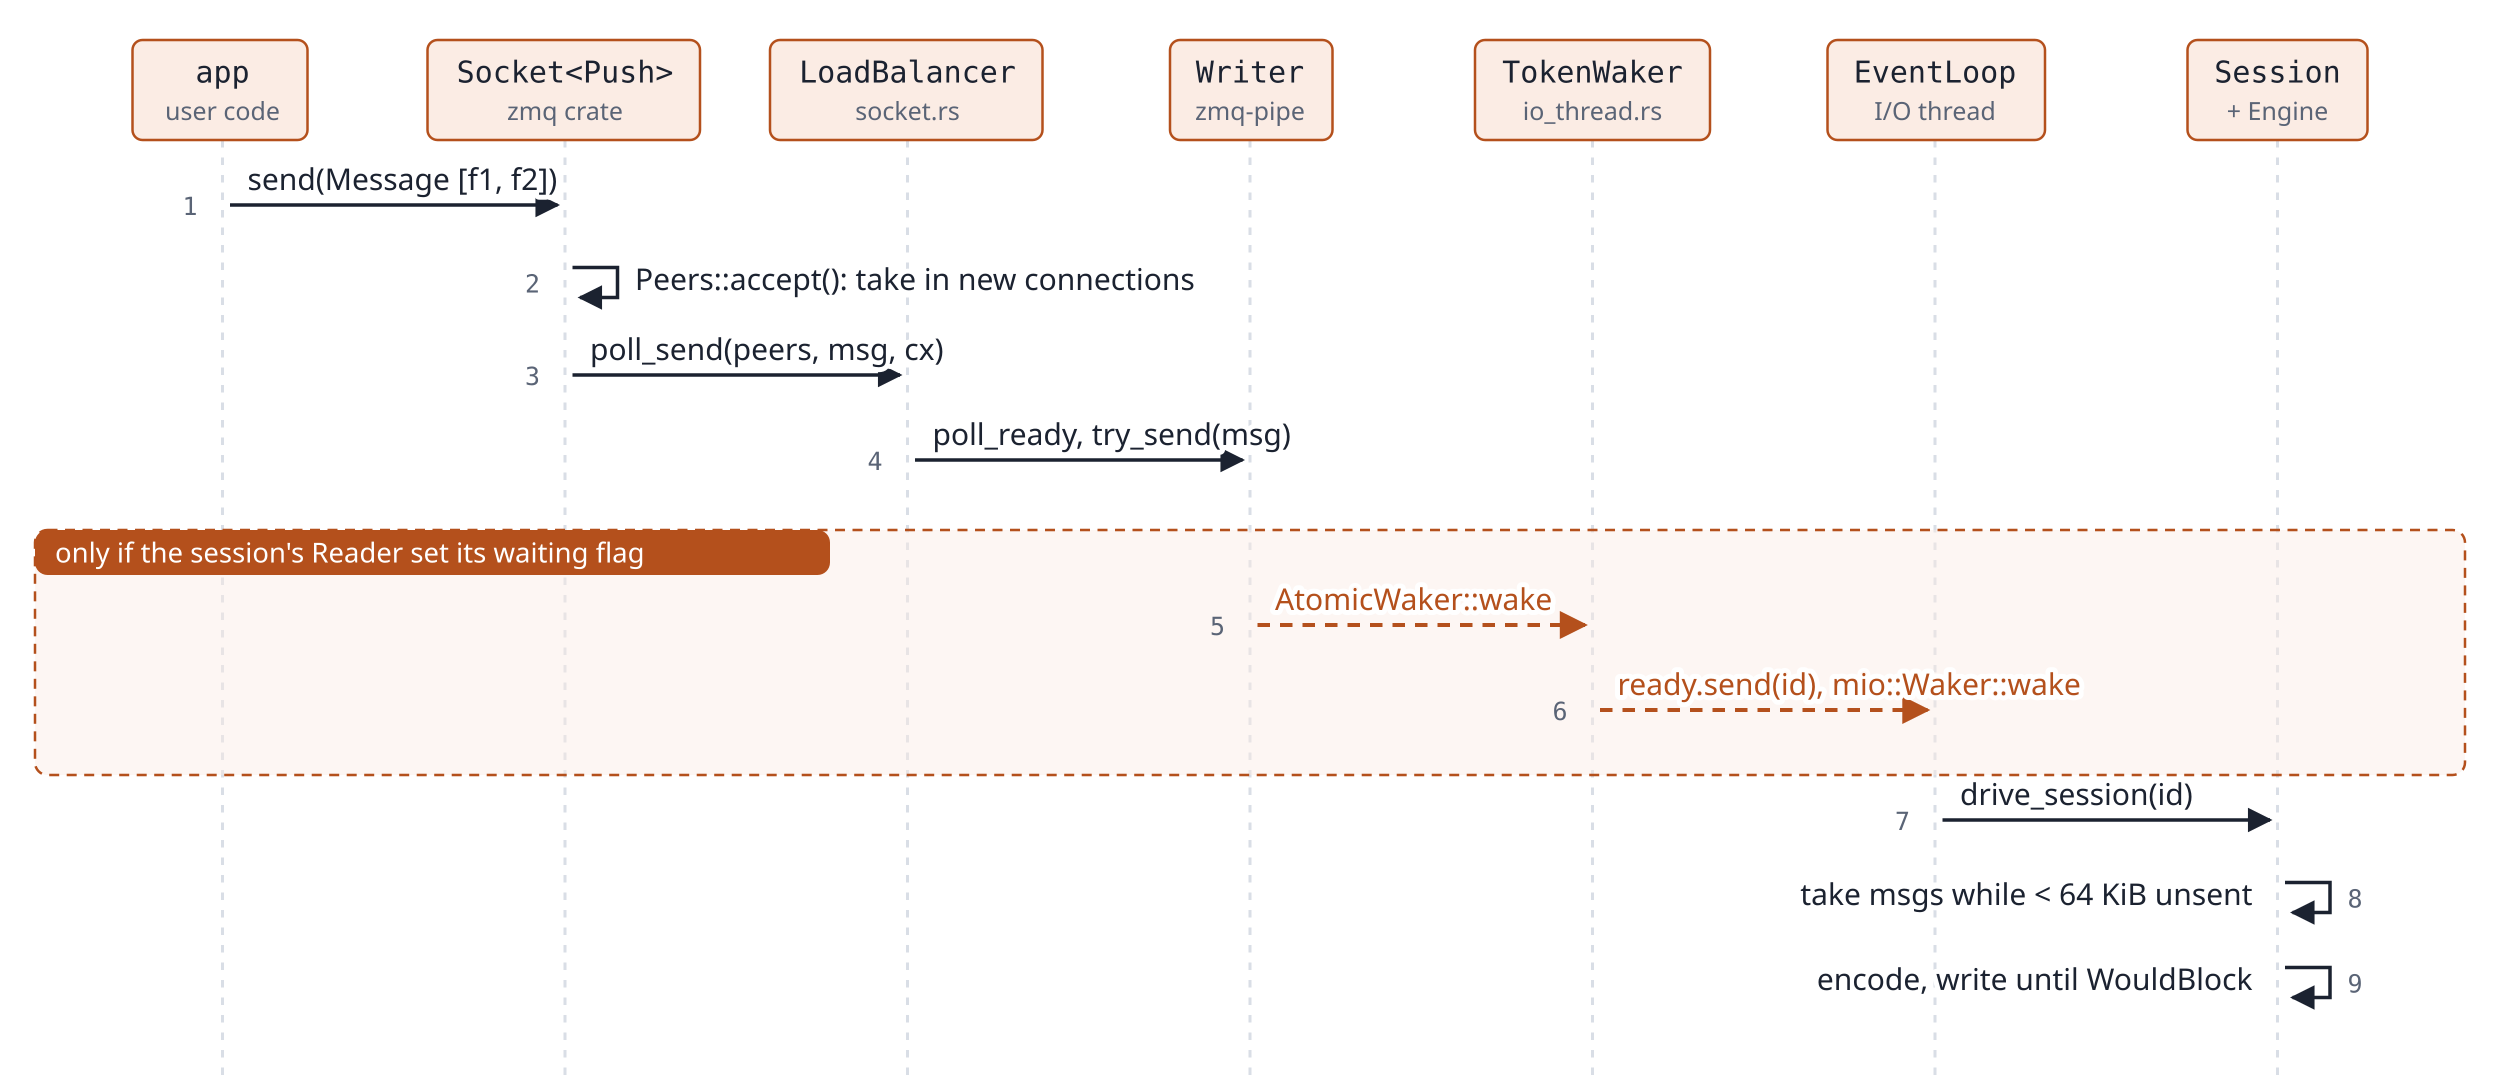
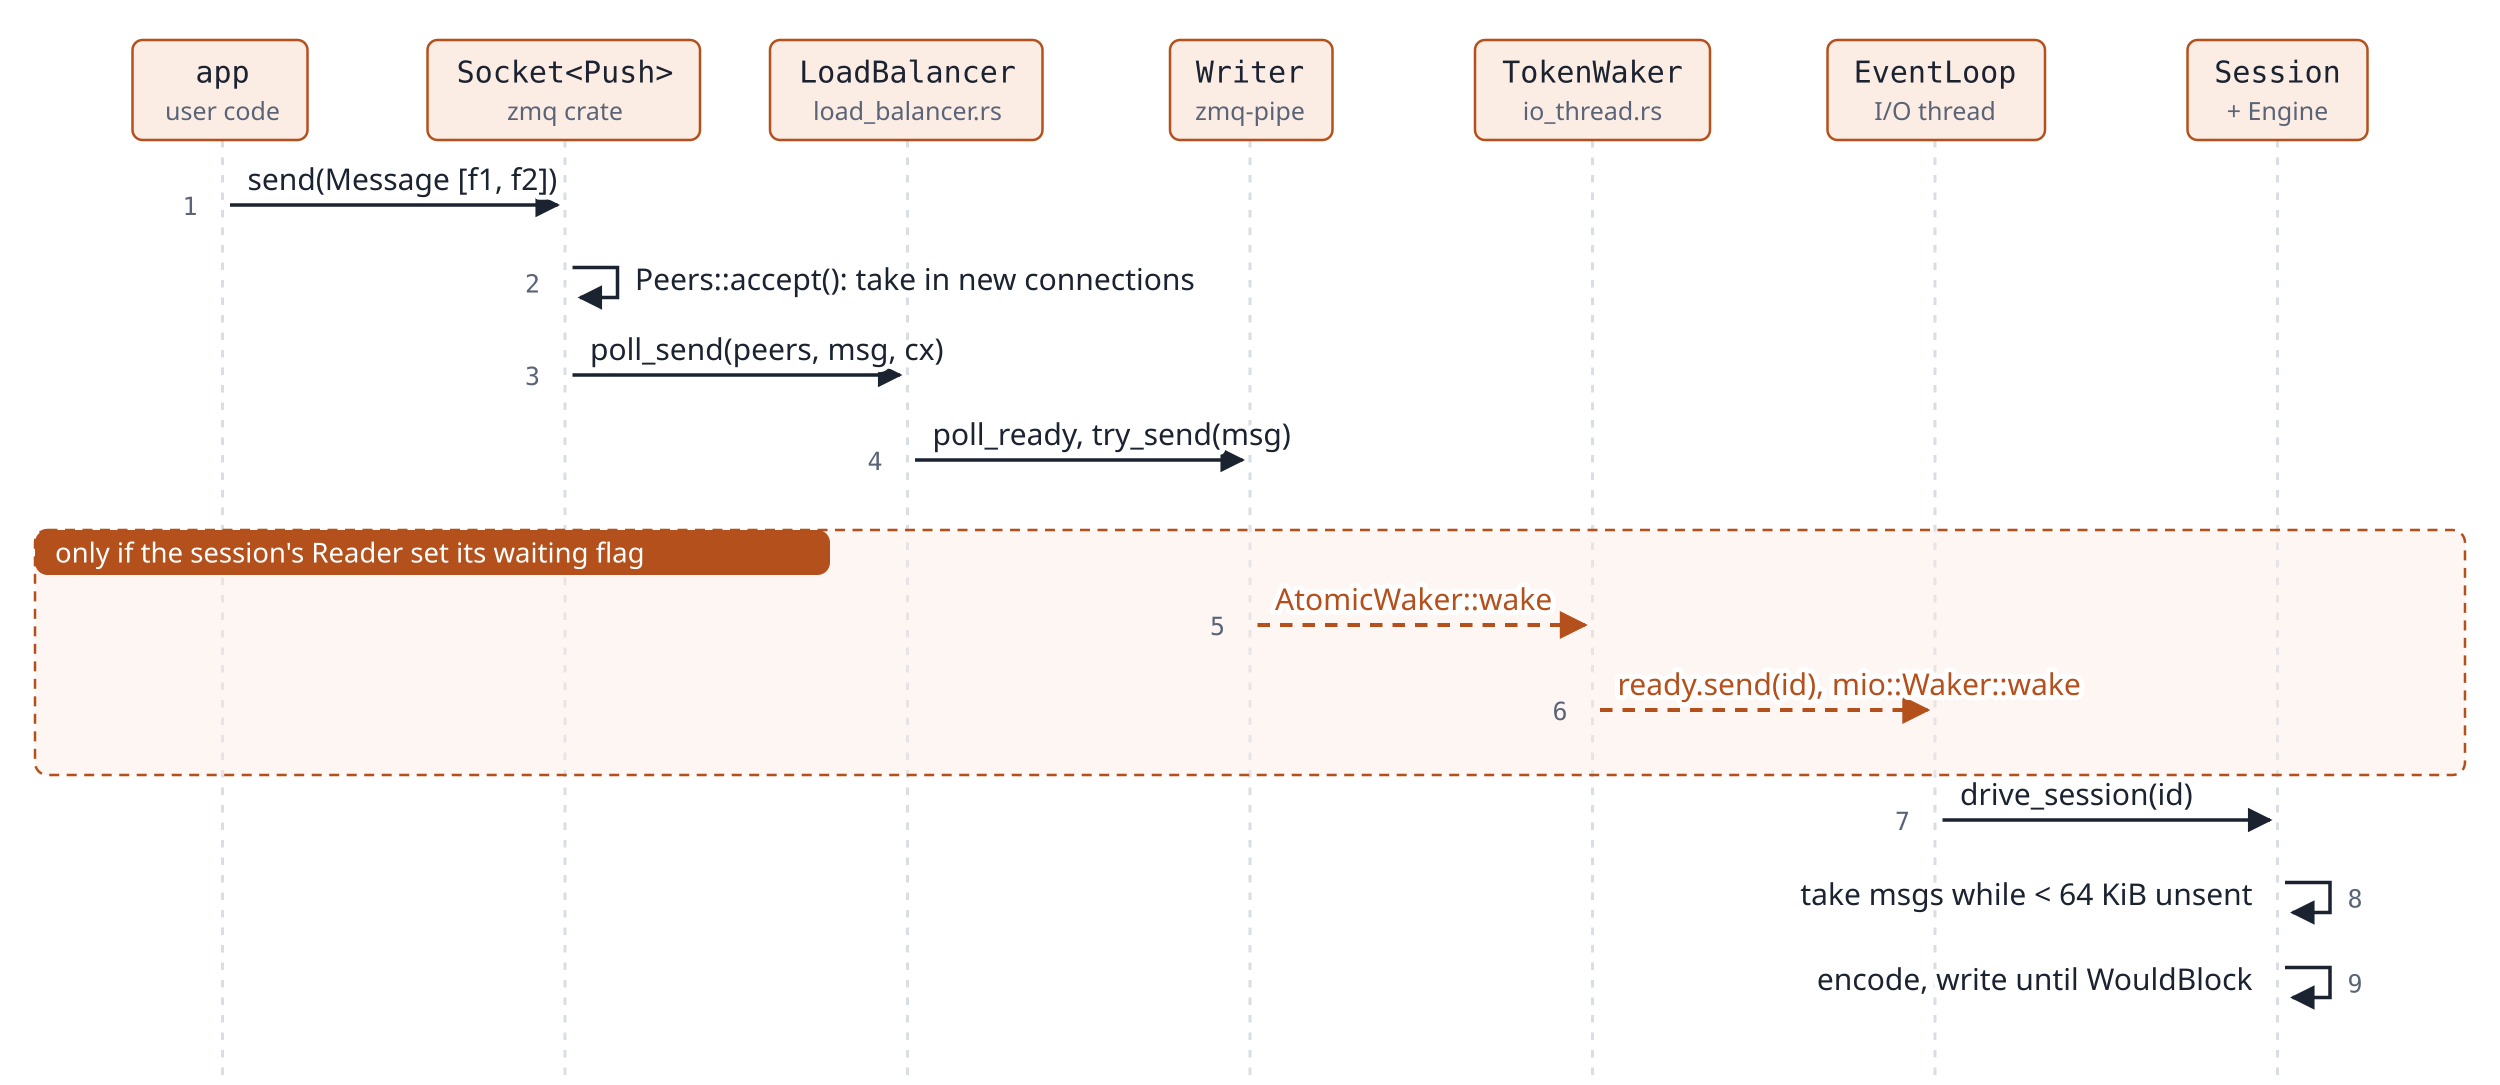
<svg xmlns="http://www.w3.org/2000/svg" width="1000" height="434" viewBox="0 0 1000 434" role="img" aria-label="zmq-rs send: the whole message goes into the pipe in one try_send; the TokenWaker queues the session id and wakes mio only if the reader was waiting." font-family="IBM Plex Sans, system-ui, sans-serif">
  <rect width="100%" height="100%" fill="#ffffff" />
  <style>text{fill:#1b2230}
text { fill: #1b2230; }
.muted, .num { fill: #5a6476; }
.lbl { paint-order: stroke; stroke: #ffffff; stroke-width: 4px; stroke-linejoin: round; }
.t-cpp { fill: #0f7c86; } .t-rs { fill: #b4501c; }
.on-accent { fill: #ffffff; }
.fill-fg { fill: #1b2230; } .fill-cpp { fill: #0f7c86; } .fill-rs { fill: #b4501c; }
.ln-fg { stroke: #1b2230; stroke-width: 1.4; fill: none; }
.ln-cpp { stroke: #0f7c86; stroke-width: 1.6; } .ln-rs { stroke: #b4501c; stroke-width: 1.6; }
.dash { stroke-dasharray: 5 4; }
.life { stroke: #d9dee6; stroke-width: 1.2; stroke-dasharray: 3 4; }
.head-cpp { fill: #e3f3f4; stroke: #0f7c86; }
.head-rs { fill: #fbece4; stroke: #b4501c; }
.grp-cpp { fill: #e3f3f4; fill-opacity: .45; stroke: #0f7c86; stroke-dasharray: 4 3; }
.grp-rs { fill: #fbece4; fill-opacity: .45; stroke: #b4501c; stroke-dasharray: 4 3; }
.box { fill: #ffffff; stroke: #1b2230; }
.diamond { fill: #ffffff; stroke: #1b2230; stroke-width: 2; }
.good { fill: #e5f3ea; stroke: #2f7d4a; }
.bad { fill: #f8e4e5; stroke: #b0303a; }</style>
  <defs>
    <marker id="sr-a" viewBox="0 0 10 10" refX="9" refY="5" markerWidth="7" markerHeight="7" orient="auto-start-reverse">
      <path d="M0,0 L10,5 L0,10 z" class="fill-fg" />
    </marker>
    <marker id="sr-w" viewBox="0 0 10 10" refX="9" refY="5" markerWidth="7" markerHeight="7" orient="auto-start-reverse">
      <path d="M0,0 L10,5 L0,10 z" class="fill-rs" />
    </marker>
  </defs>
  <line x1="89" y1="56" x2="89" y2="430" class="life" />
  <line x1="226" y1="56" x2="226" y2="430" class="life" />
  <line x1="363" y1="56" x2="363" y2="430" class="life" />
  <line x1="500" y1="56" x2="500" y2="430" class="life" />
  <line x1="637" y1="56" x2="637" y2="430" class="life" />
  <line x1="774" y1="56" x2="774" y2="430" class="life" />
  <line x1="911" y1="56" x2="911" y2="430" class="life" />
  <rect x="14" y="212" width="972" height="98" rx="5" class="grp-rs" />
  <rect x="14" y="212" width="318" height="18" rx="5" class="fill-rs" />
  <text x="22" y="225" text-anchor="start" font-size="11" font-weight="500" class="on-accent">only if the session's Reader set its waiting flag</text>
  <rect x="53" y="16" width="70" height="40" rx="4" class="head-rs" />
  <text x="89" y="33" text-anchor="middle" font-size="12" font-family="IBM Plex Mono, ui-monospace, monospace" font-weight="500">app</text>
  <text x="89" y="48" text-anchor="middle" font-size="10" class="muted">user code</text>
  <rect x="171" y="16" width="109" height="40" rx="4" class="head-rs" />
  <text x="226" y="33" text-anchor="middle" font-size="12" font-family="IBM Plex Mono, ui-monospace, monospace" font-weight="500">Socket&lt;Push&gt;</text>
  <text x="226" y="48" text-anchor="middle" font-size="10" class="muted">zmq crate</text>
  <rect x="308" y="16" width="109" height="40" rx="4" class="head-rs" />
  <text x="363" y="33" text-anchor="middle" font-size="12" font-family="IBM Plex Mono, ui-monospace, monospace" font-weight="500">LoadBalancer</text>
-   <text x="363" y="48" text-anchor="middle" font-size="10" class="muted">socket.rs</text>
+   <text x="363" y="48" text-anchor="middle" font-size="10" class="muted">load_balancer.rs</text>
  <rect x="468" y="16" width="65" height="40" rx="4" class="head-rs" />
  <text x="500" y="33" text-anchor="middle" font-size="12" font-family="IBM Plex Mono, ui-monospace, monospace" font-weight="500">Writer</text>
  <text x="500" y="48" text-anchor="middle" font-size="10" class="muted">zmq-pipe</text>
  <rect x="590" y="16" width="94" height="40" rx="4" class="head-rs" />
  <text x="637" y="33" text-anchor="middle" font-size="12" font-family="IBM Plex Mono, ui-monospace, monospace" font-weight="500">TokenWaker</text>
  <text x="637" y="48" text-anchor="middle" font-size="10" class="muted">io_thread.rs</text>
  <rect x="731" y="16" width="87" height="40" rx="4" class="head-rs" />
  <text x="774" y="33" text-anchor="middle" font-size="12" font-family="IBM Plex Mono, ui-monospace, monospace" font-weight="500">EventLoop</text>
  <text x="774" y="48" text-anchor="middle" font-size="10" class="muted">I/O thread</text>
  <rect x="875" y="16" width="72" height="40" rx="4" class="head-rs" />
  <text x="911" y="33" text-anchor="middle" font-size="12" font-family="IBM Plex Mono, ui-monospace, monospace" font-weight="500">Session</text>
  <text x="911" y="48" text-anchor="middle" font-size="10" class="muted">+ Engine</text>
  <line x1="92" y1="82" x2="223" y2="82" class="ln-fg" marker-end="url(#sr-a)" />
  <text x="99" y="76" text-anchor="start" font-size="12" class="lbl">send(Message [f1, f2])</text>
  <text x="79" y="86" text-anchor="end" font-size="10" font-family="IBM Plex Mono, ui-monospace, monospace" class="num">1</text>
  <path d="M229,107 h18 v12 h-15" class="ln-fg" fill="none" marker-end="url(#sr-a)" />
  <text x="254" y="116" text-anchor="start" font-size="12" class="lbl">Peers::accept(): take in new connections</text>
  <text x="216" y="117" text-anchor="end" font-size="10" font-family="IBM Plex Mono, ui-monospace, monospace" class="num">2</text>
  <line x1="229" y1="150" x2="360" y2="150" class="ln-fg" marker-end="url(#sr-a)" />
  <text x="236" y="144" text-anchor="start" font-size="12" class="lbl">poll_send(peers, msg, cx)</text>
  <text x="216" y="154" text-anchor="end" font-size="10" font-family="IBM Plex Mono, ui-monospace, monospace" class="num">3</text>
  <line x1="366" y1="184" x2="497" y2="184" class="ln-fg" marker-end="url(#sr-a)" />
  <text x="373" y="178" text-anchor="start" font-size="12" class="lbl">poll_ready, try_send(msg)</text>
  <text x="353" y="188" text-anchor="end" font-size="10" font-family="IBM Plex Mono, ui-monospace, monospace" class="num">4</text>
  <line x1="503" y1="250" x2="634" y2="250" class="ln-rs dash" marker-end="url(#sr-w)" />
  <text x="510" y="244" text-anchor="start" font-size="12" class="lbl t-rs">AtomicWaker::wake</text>
  <text x="490" y="254" text-anchor="end" font-size="10" font-family="IBM Plex Mono, ui-monospace, monospace" class="num">5</text>
  <line x1="640" y1="284" x2="771" y2="284" class="ln-rs dash" marker-end="url(#sr-w)" />
  <text x="647" y="278" text-anchor="start" font-size="12" class="lbl t-rs">ready.send(id), mio::Waker::wake</text>
  <text x="627" y="288" text-anchor="end" font-size="10" font-family="IBM Plex Mono, ui-monospace, monospace" class="num">6</text>
  <line x1="777" y1="328" x2="908" y2="328" class="ln-fg" marker-end="url(#sr-a)" />
  <text x="784" y="322" text-anchor="start" font-size="12" class="lbl">drive_session(id)</text>
  <text x="764" y="332" text-anchor="end" font-size="10" font-family="IBM Plex Mono, ui-monospace, monospace" class="num">7</text>
  <path d="M914,353 h18 v12 h-15" class="ln-fg" fill="none" marker-end="url(#sr-a)" />
  <text x="901" y="362" text-anchor="end" font-size="12" class="lbl">take msgs while &lt; 64 KiB unsent</text>
  <text x="939" y="363" text-anchor="start" font-size="10" font-family="IBM Plex Mono, ui-monospace, monospace" class="num">8</text>
  <path d="M914,387 h18 v12 h-15" class="ln-fg" fill="none" marker-end="url(#sr-a)" />
  <text x="901" y="396" text-anchor="end" font-size="12" class="lbl">encode, write until WouldBlock</text>
  <text x="939" y="397" text-anchor="start" font-size="10" font-family="IBM Plex Mono, ui-monospace, monospace" class="num">9</text>
</svg>
